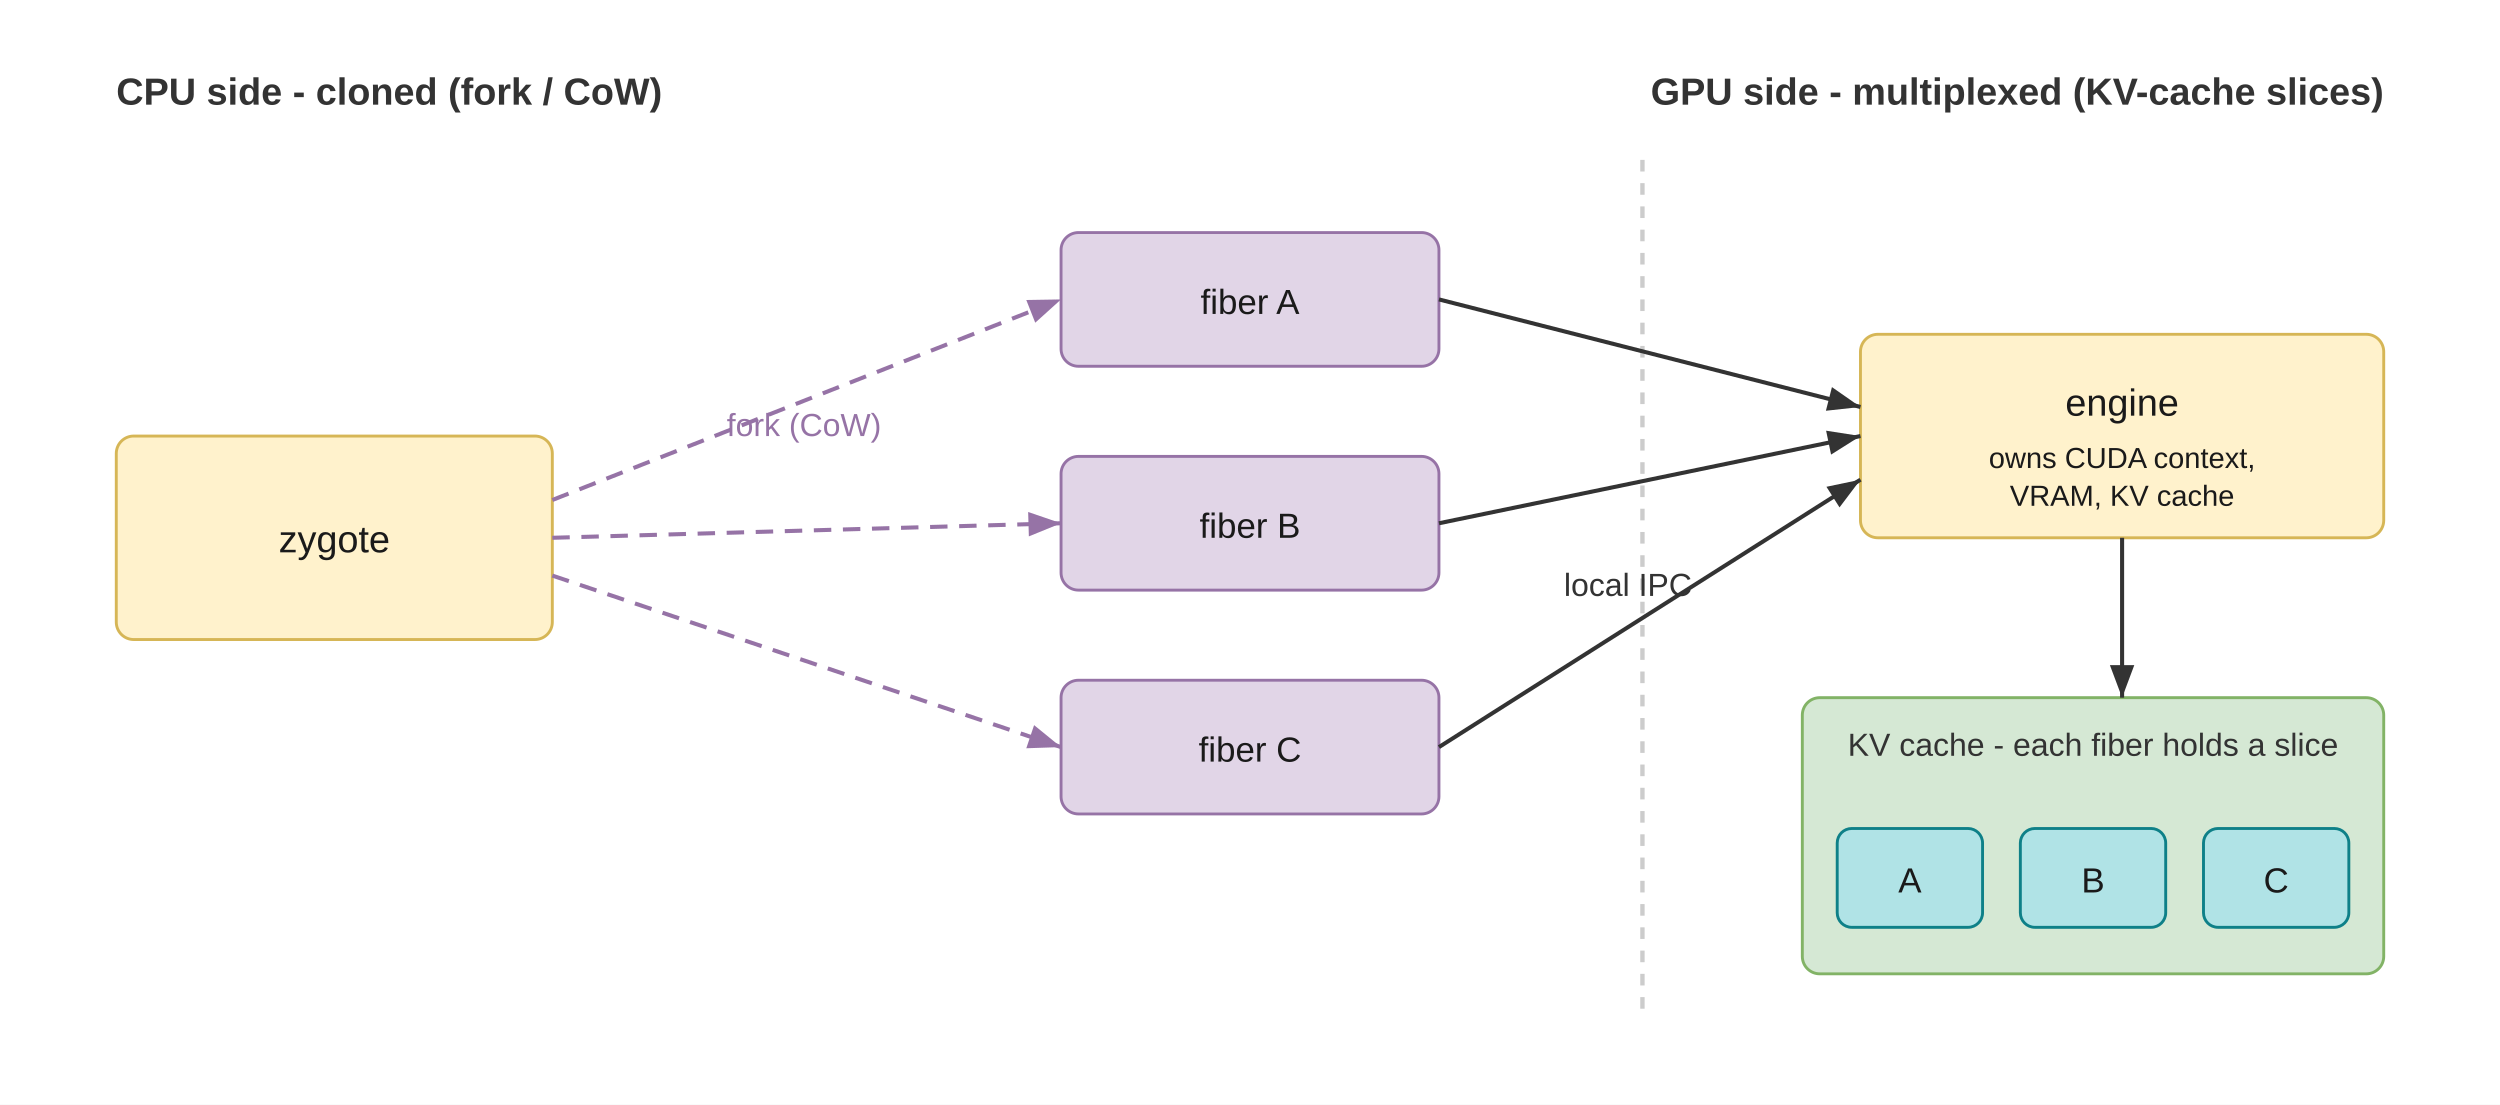
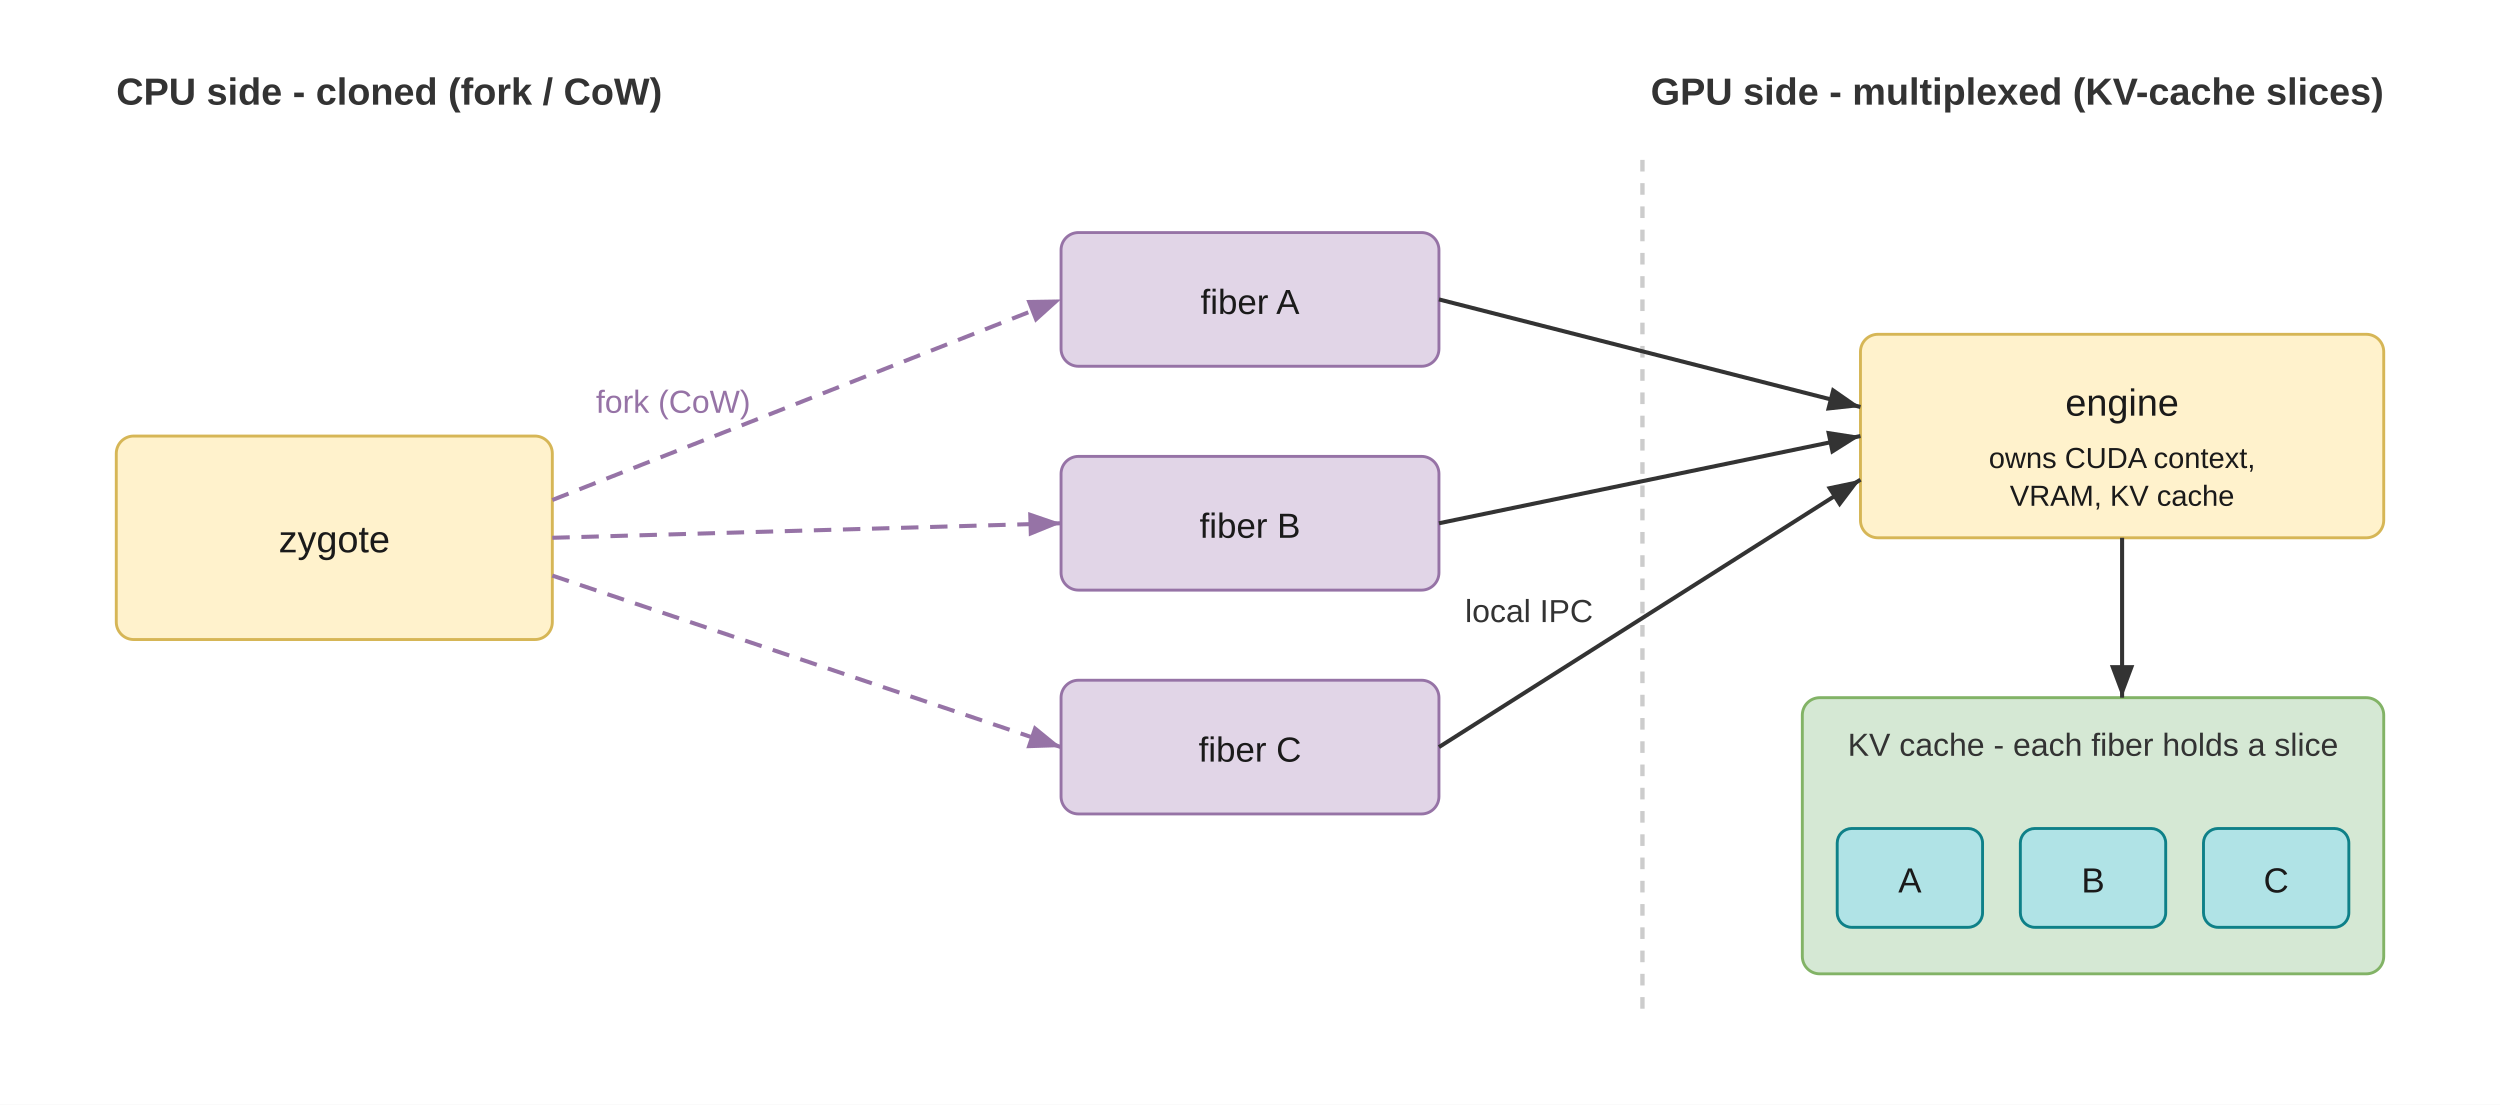
<svg xmlns="http://www.w3.org/2000/svg" width="860" height="380" viewBox="0 0 860 380" font-family="Helvetica Neue, Arial, sans-serif">
  <defs>
    <marker id="arw" markerWidth="10" markerHeight="10" refX="8" refY="3" orient="auto" markerUnits="strokeWidth">
      <path d="M0,0 L8,3 L0,6 Z" fill="#333" />
    </marker>
    <marker id="arwp" markerWidth="10" markerHeight="10" refX="8" refY="3" orient="auto" markerUnits="strokeWidth">
      <path d="M0,0 L8,3 L0,6 Z" fill="#9673a6" />
    </marker>
  </defs>
  <rect width="860" height="380" fill="#ffffff" />
  <text x="40" y="36" font-size="13" font-weight="600" fill="#333">CPU side - cloned (fork / CoW)</text>
  <text x="820" y="36" text-anchor="end" font-size="13" font-weight="600" fill="#333">GPU side - multiplexed (KV-cache slices)</text>
  <line x1="565" y1="55" x2="565" y2="350" stroke="#ccc" stroke-width="1.5" stroke-dasharray="4 4" />
  <rect x="40" y="150" width="150" height="70" rx="6" fill="#fff2cc" stroke="#d6b656" />
  <text x="115" y="190" text-anchor="middle" font-size="13" fill="#1a1a1a">zygote</text>
  <rect x="365" y="80" width="130" height="46" rx="6" fill="#e1d5e7" stroke="#9673a6" />
  <text x="430" y="108" text-anchor="middle" font-size="12" fill="#1a1a1a">fiber A</text>
  <rect x="365" y="157" width="130" height="46" rx="6" fill="#e1d5e7" stroke="#9673a6" />
  <text x="430" y="185" text-anchor="middle" font-size="12" fill="#1a1a1a">fiber B</text>
  <rect x="365" y="234" width="130" height="46" rx="6" fill="#e1d5e7" stroke="#9673a6" />
  <text x="430" y="262" text-anchor="middle" font-size="12" fill="#1a1a1a">fiber C</text>
  <rect x="640" y="115" width="180" height="70" rx="6" fill="#fff2cc" stroke="#d6b656" />
  <text x="730" y="143" text-anchor="middle" font-size="13" fill="#1a1a1a">engine</text>
  <text x="730" y="161" text-anchor="middle" font-size="10" fill="#1a1a1a">owns CUDA context,</text>
  <text x="730" y="174" text-anchor="middle" font-size="10" fill="#1a1a1a">VRAM, KV cache</text>
  <rect x="620" y="240" width="200" height="95" rx="6" fill="#d5e8d4" stroke="#82b366" />
  <text x="720" y="260" text-anchor="middle" font-size="11" fill="#333">KV cache - each fiber holds a slice</text>
  <rect x="632" y="285" width="50" height="34" rx="5" fill="#b0e3e6" stroke="#0e8088" />
  <text x="657" y="307" text-anchor="middle" font-size="12" fill="#1a1a1a">A</text>
  <rect x="695" y="285" width="50" height="34" rx="5" fill="#b0e3e6" stroke="#0e8088" />
  <text x="720" y="307" text-anchor="middle" font-size="12" fill="#1a1a1a">B</text>
  <rect x="758" y="285" width="50" height="34" rx="5" fill="#b0e3e6" stroke="#0e8088" />
  <text x="783" y="307" text-anchor="middle" font-size="12" fill="#1a1a1a">C</text>
  <line x1="190" y1="172" x2="365" y2="103" stroke="#9673a6" stroke-width="1.4" stroke-dasharray="6 4" marker-end="url(#arwp)" />
  <line x1="190" y1="185" x2="365" y2="180" stroke="#9673a6" stroke-width="1.4" stroke-dasharray="6 4" marker-end="url(#arwp)" />
  <line x1="190" y1="198" x2="365" y2="257" stroke="#9673a6" stroke-width="1.4" stroke-dasharray="6 4" marker-end="url(#arwp)" />
-   <text x="250" y="150" font-size="11" fill="#9673a6">fork (CoW)</text>
+   <text x="205" y="142" font-size="11" fill="#9673a6">fork (CoW)</text>
  <line x1="495" y1="103" x2="640" y2="140" stroke="#333" stroke-width="1.4" marker-end="url(#arw)" />
  <line x1="495" y1="180" x2="640" y2="150" stroke="#333" stroke-width="1.4" marker-end="url(#arw)" />
  <line x1="495" y1="257" x2="640" y2="165" stroke="#333" stroke-width="1.4" marker-end="url(#arw)" />
-   <text x="560" y="205" text-anchor="middle" font-size="11" fill="#333">local IPC</text>
+   <text x="548" y="214" text-anchor="end" font-size="11" fill="#333">local IPC</text>
  <line x1="730" y1="185" x2="730" y2="240" stroke="#333" stroke-width="1.4" marker-end="url(#arw)" />
</svg>
